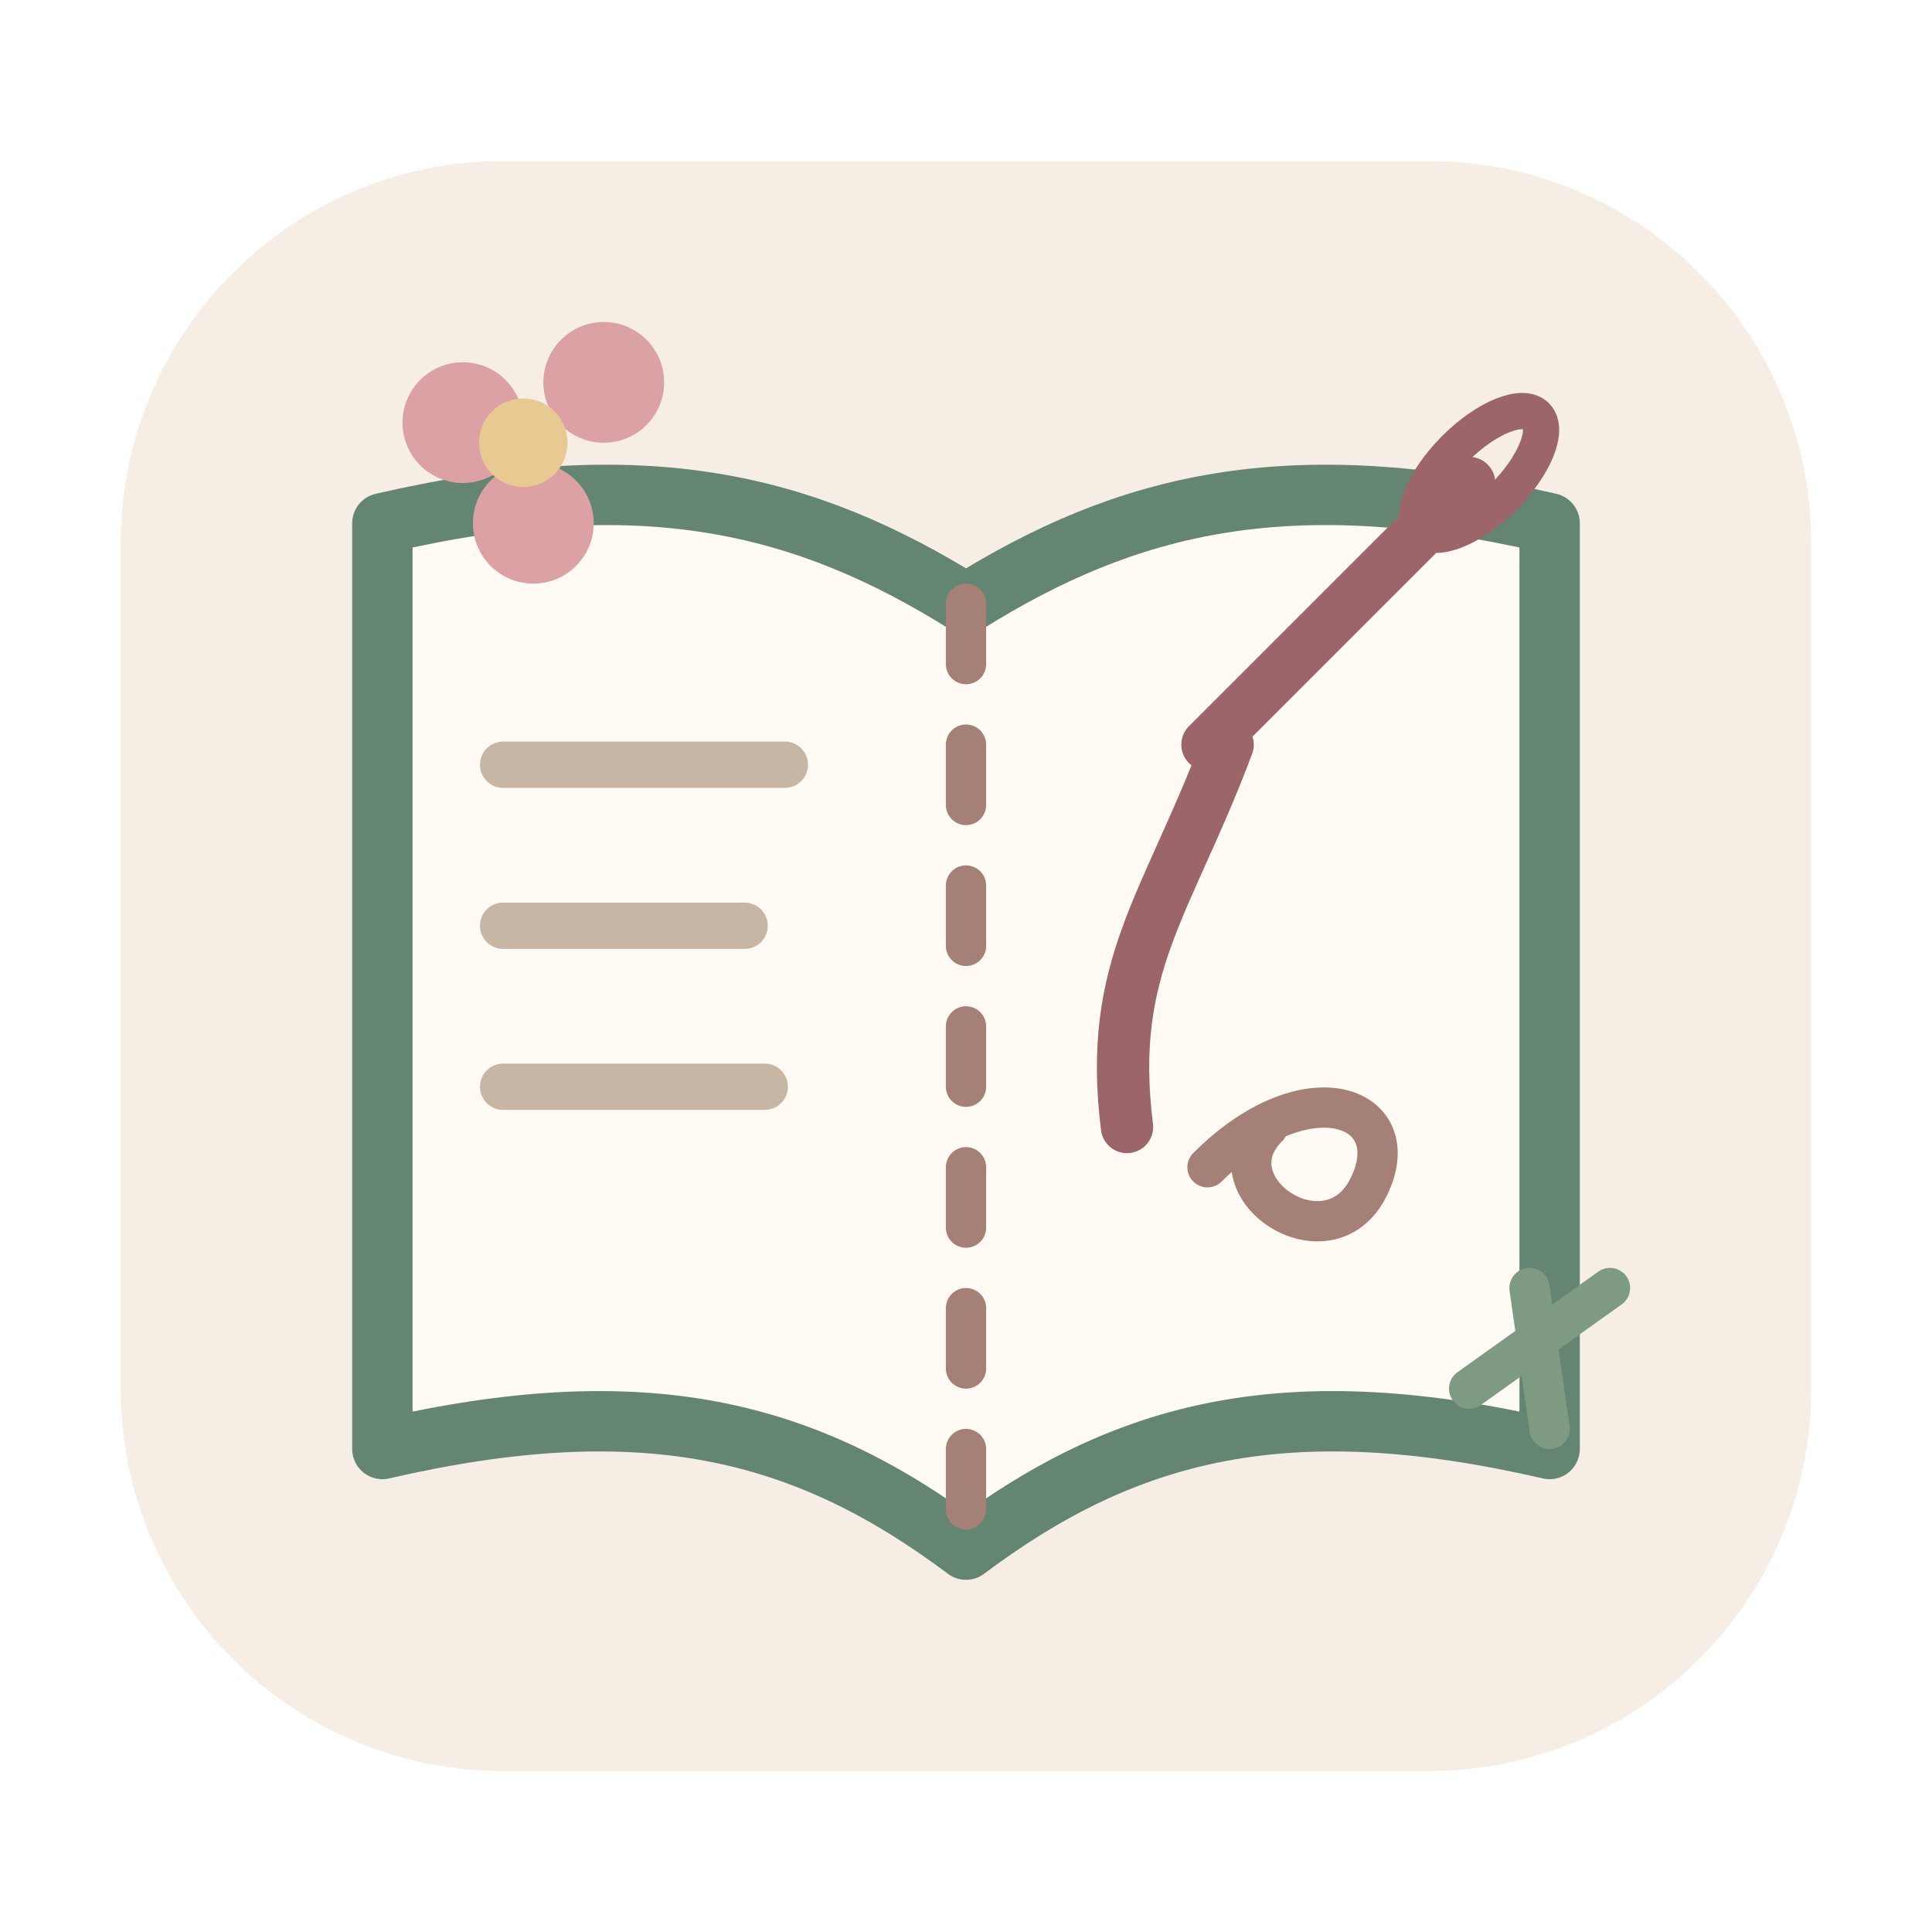
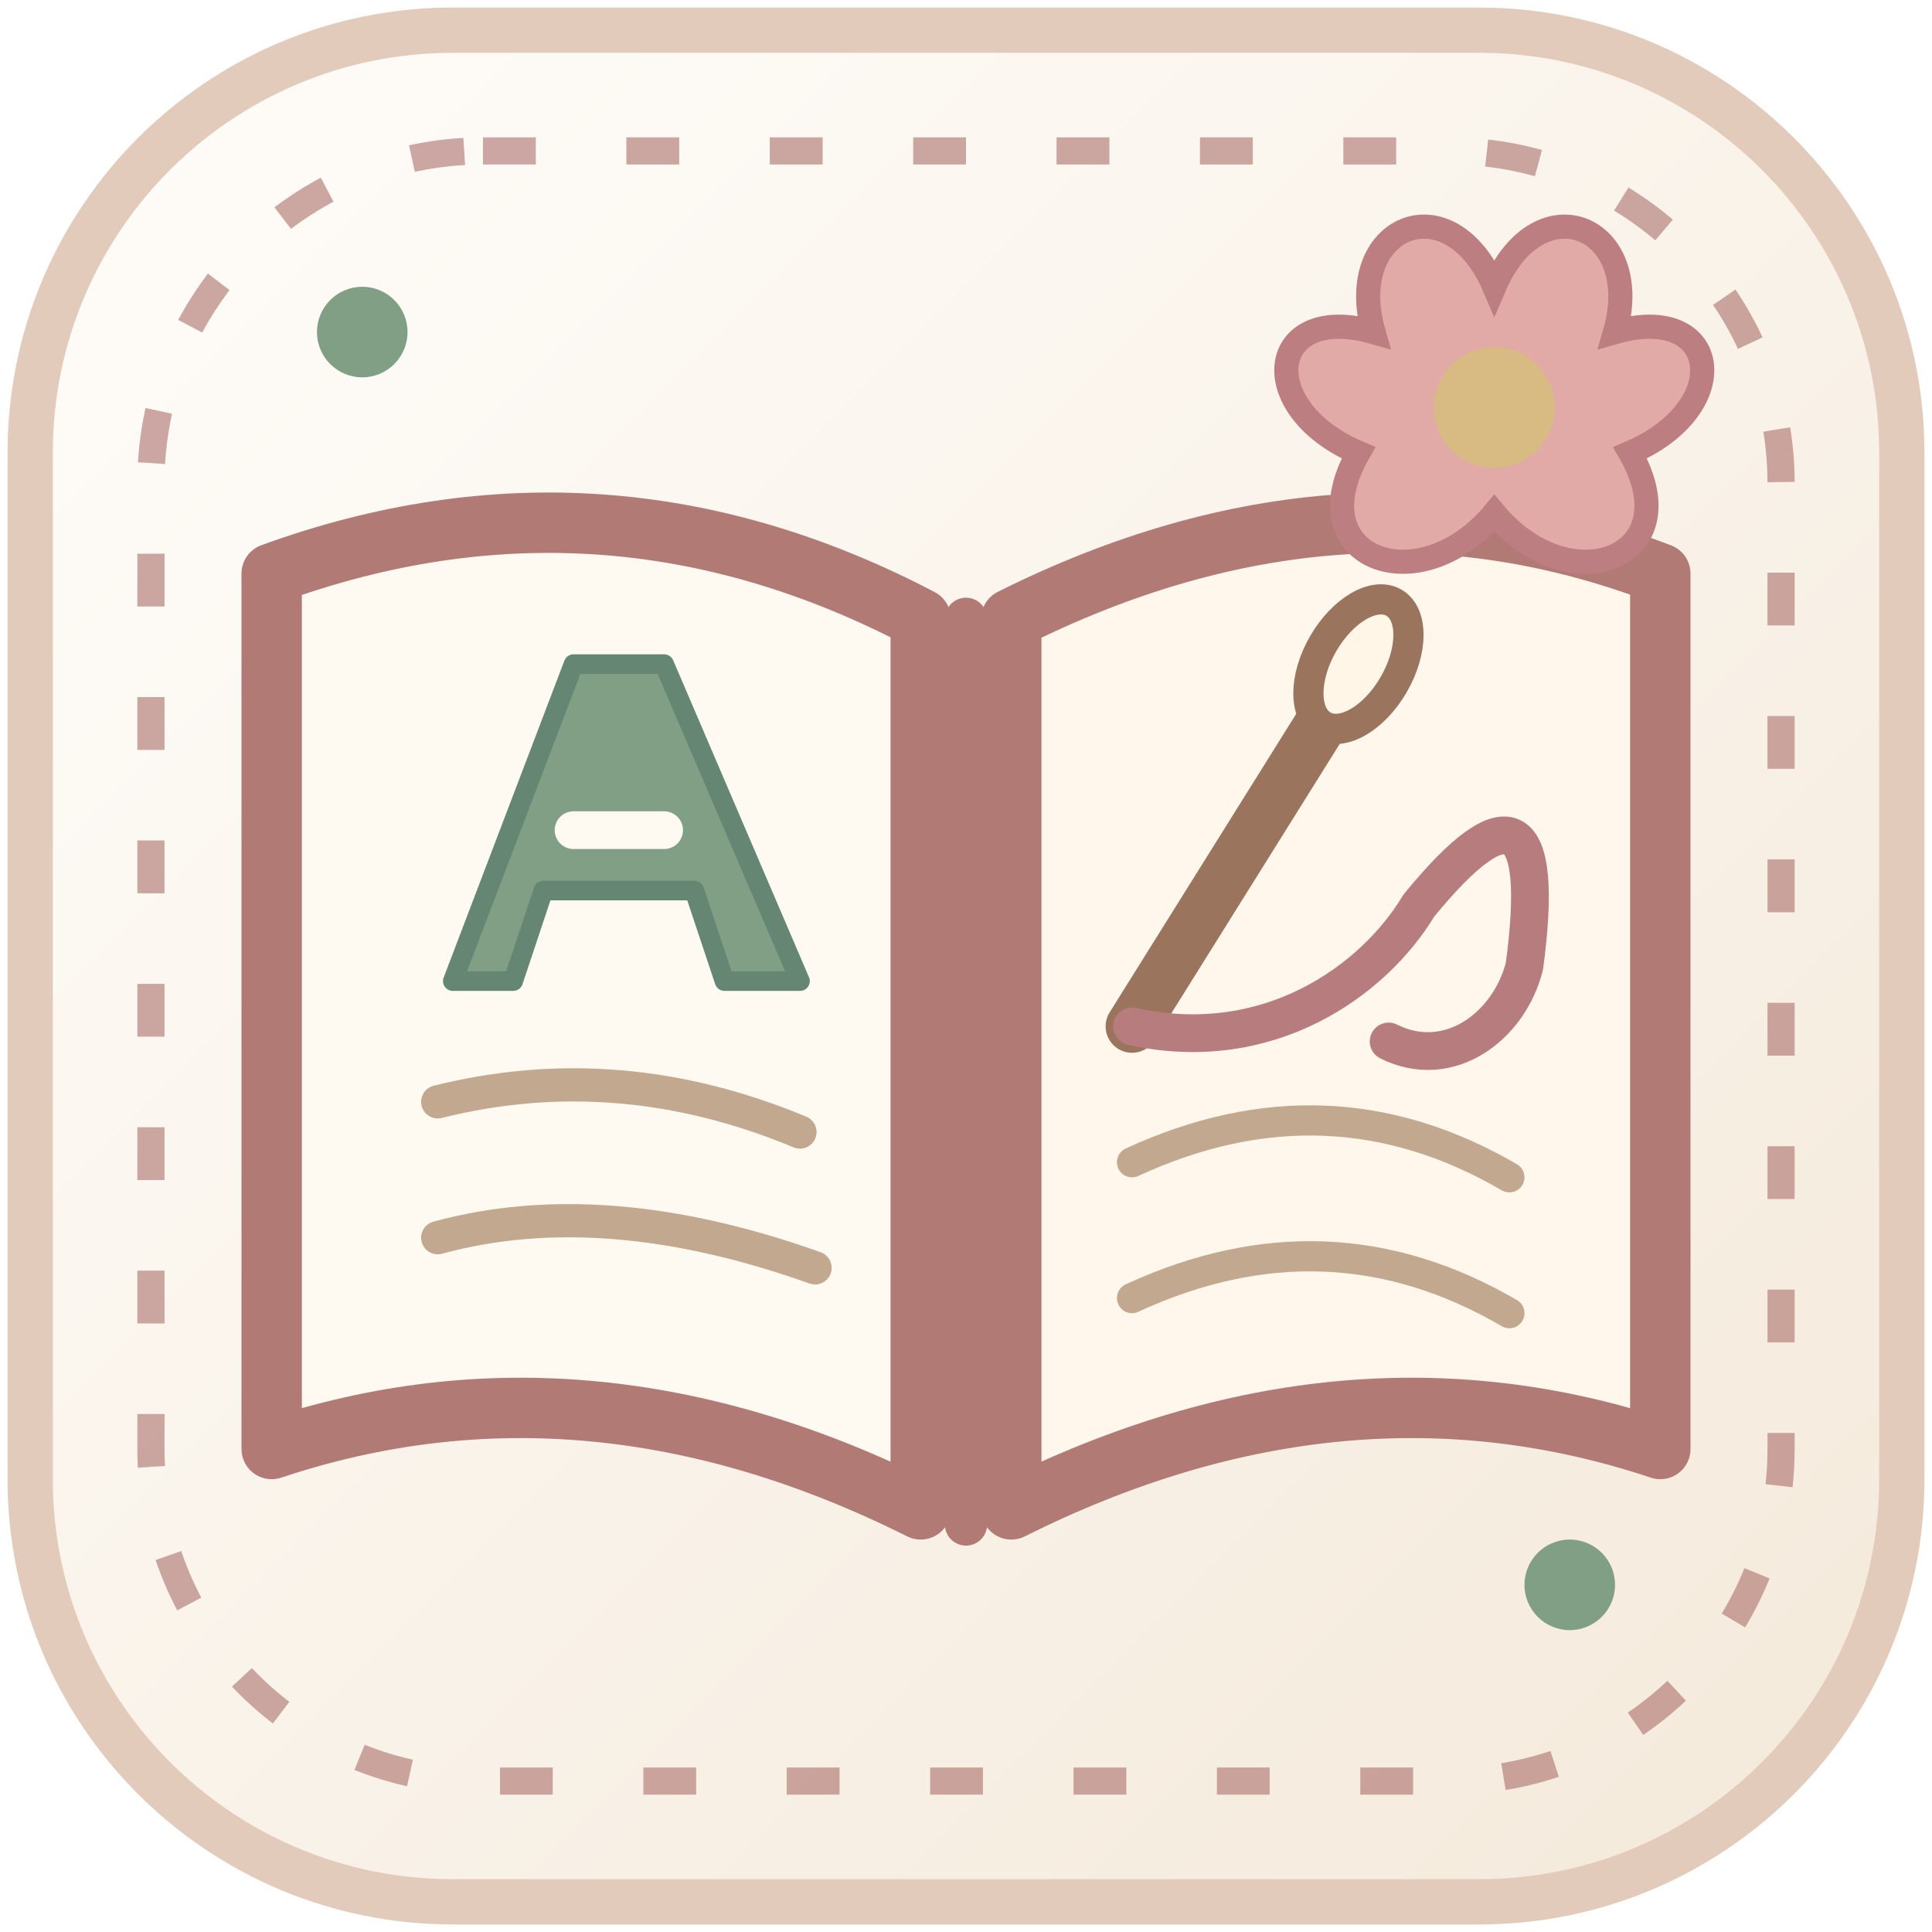
- <svg xmlns="http://www.w3.org/2000/svg" viewBox="0 0 96 96" role="img" aria-labelledby="title desc">
-   <rect x="6" y="8" width="84" height="80" rx="19" fill="#f6eee5" />
-   <path d="M48 30c-8-5-16-7-29-4v46c13-3 21-1 29 5 8-6 16-8 29-5V26c-13-3-21-1-29 4Z" fill="#fffaf3" stroke="#658573" stroke-width="3" stroke-linejoin="round" />
-   <path d="M48 30v47" stroke="#a58077" stroke-width="2" stroke-linecap="round" stroke-dasharray="3 4" />
-   <path d="M25 38h14M25 46h12M25 54h13" stroke="#c8b6a5" stroke-width="2.3" stroke-linecap="round" />
-   <path d="M61 37c-3 8-6 11-5 19" fill="none" stroke="#9b6569" stroke-width="2.6" stroke-linecap="round" />
-   <path d="M60 37l13-13" stroke="#9b6569" stroke-width="2.6" stroke-linecap="round" />
-   <ellipse cx="73.5" cy="23.5" rx="4" ry="1.7" transform="rotate(-45 73.5 23.5)" fill="none" stroke="#9b6569" stroke-width="1.8" />
-   <path d="M60 58c5-5 10-3 8 1-2 4-8 0-5-3" fill="none" stroke="#a58077" stroke-width="2" stroke-linecap="round" />
-   <circle cx="23" cy="21" r="3" fill="#dca1a4" />
-   <circle cx="30" cy="19" r="3" fill="#dca1a4" />
-   <circle cx="26.5" cy="26" r="3" fill="#dca1a4" />
-   <circle cx="26" cy="22" r="2.2" fill="#e9c992" />
-   <path d="M73 69l7-5M76 64l1 7" stroke="#7f9a83" stroke-width="2" stroke-linecap="round" />
+ <svg xmlns="http://www.w3.org/2000/svg" viewBox="0 0 128 128" role="img" aria-labelledby="title desc">
+   <defs>
+     <linearGradient id="paper" x2="1" y2="1">
+       <stop stop-color="#fffdfa" />
+       <stop offset="1" stop-color="#f4e9da" />
+     </linearGradient>
+   </defs>
+   <rect x="2" y="2" width="124" height="124" rx="28" fill="url(#paper)" stroke="#e3cbbb" stroke-width="3" />
+   <rect x="10" y="10" width="108" height="108" rx="22" fill="none" stroke="#b17a74" stroke-width="1.8" stroke-dasharray="3.5 6" opacity=".65" />
+   <g stroke-linejoin="round" stroke-linecap="round">
+     <path d="M18 38Q40 30 61 41V100Q39 89 18 96Z" fill="#fffaf1" stroke="#b17a74" stroke-width="4" />
+     <path d="M110 38Q89 30 67 41V100Q89 89 110 96Z" fill="#fff6ec" stroke="#b17a74" stroke-width="4" />
+     <path d="M64 41V101" stroke="#b17a74" stroke-width="2.8" />
+     <path d="M29 73Q41 70 53 75M29 82Q40 79 54 84" stroke="#c2a88e" stroke-width="2.2" fill="none" />
+     <path d="M75 77Q88 71 100 78M75 86Q88 80 100 87" stroke="#c2a88e" stroke-width="2" fill="none" />
+     <path d="M90 44 75 68" stroke="#9b745e" stroke-width="3.5" />
+     <ellipse cx="90" cy="44" rx="2.7" ry="4.7" transform="rotate(30 90 44)" fill="#fff6e7" stroke="#9b745e" stroke-width="2" />
+     <path d="M75 68C84 70 91 65 94 60Q103 49 101 64C100 68 96 71 92 69" stroke="#b77c7e" stroke-width="2.5" fill="none" />
+     <path d="M38 44 30 65H34L36 59H46L48 65H53L44 44Z" fill="#819f85" stroke="#648673" stroke-width="1.3" />
+     <path d="M38 55H44" stroke="#fffaf1" stroke-width="2.5" />
+   </g>
+   <g transform="translate(99 27)">
+     <path d="M0-8C3-15 10-12 8-5C15-7 16 0 9 3C13 10 5 13 0 7C-5 13-13 10-9 3C-16 0-15-7-8-5C-10-12-3-15 0-8Z" fill="#e2aaa6" stroke="#bc7e80" stroke-width="1.6" />
+     <circle r="4" fill="#d8bb82" />
+   </g>
+   <g fill="#819f85">
+     <circle cx="24" cy="22" r="3" />
+     <circle cx="104" cy="105" r="3" />
+   </g>
</svg>
